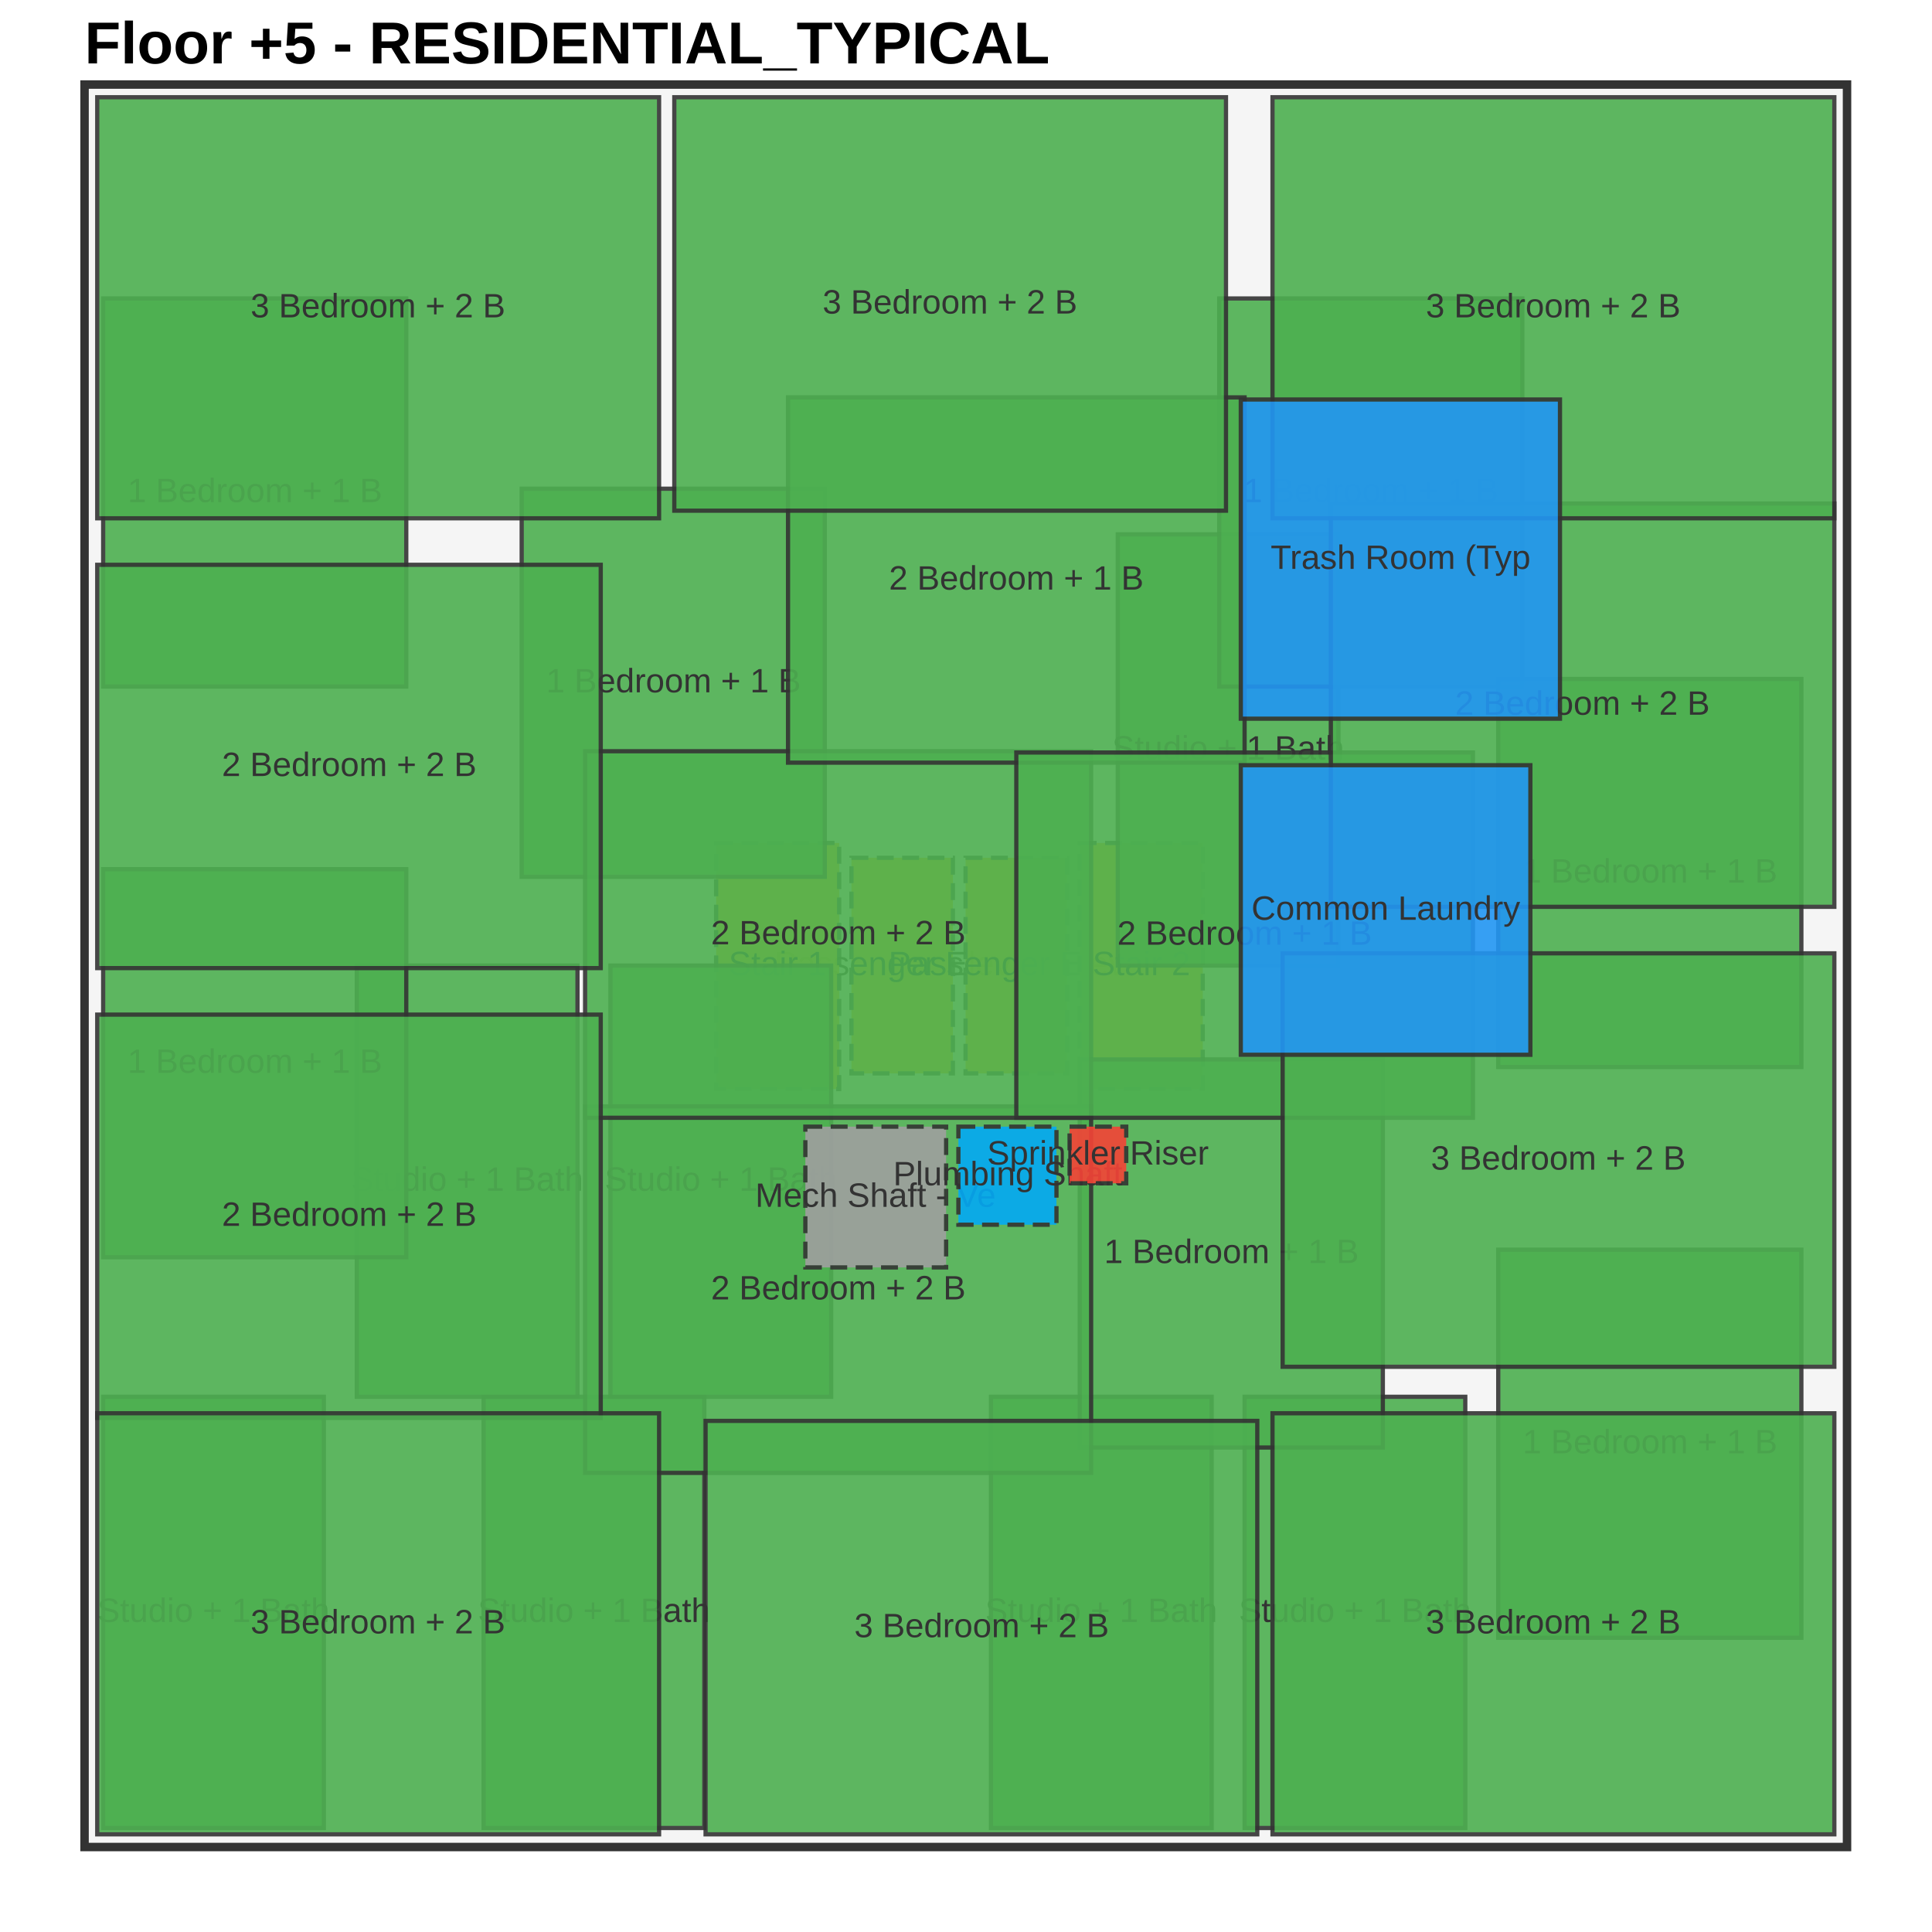
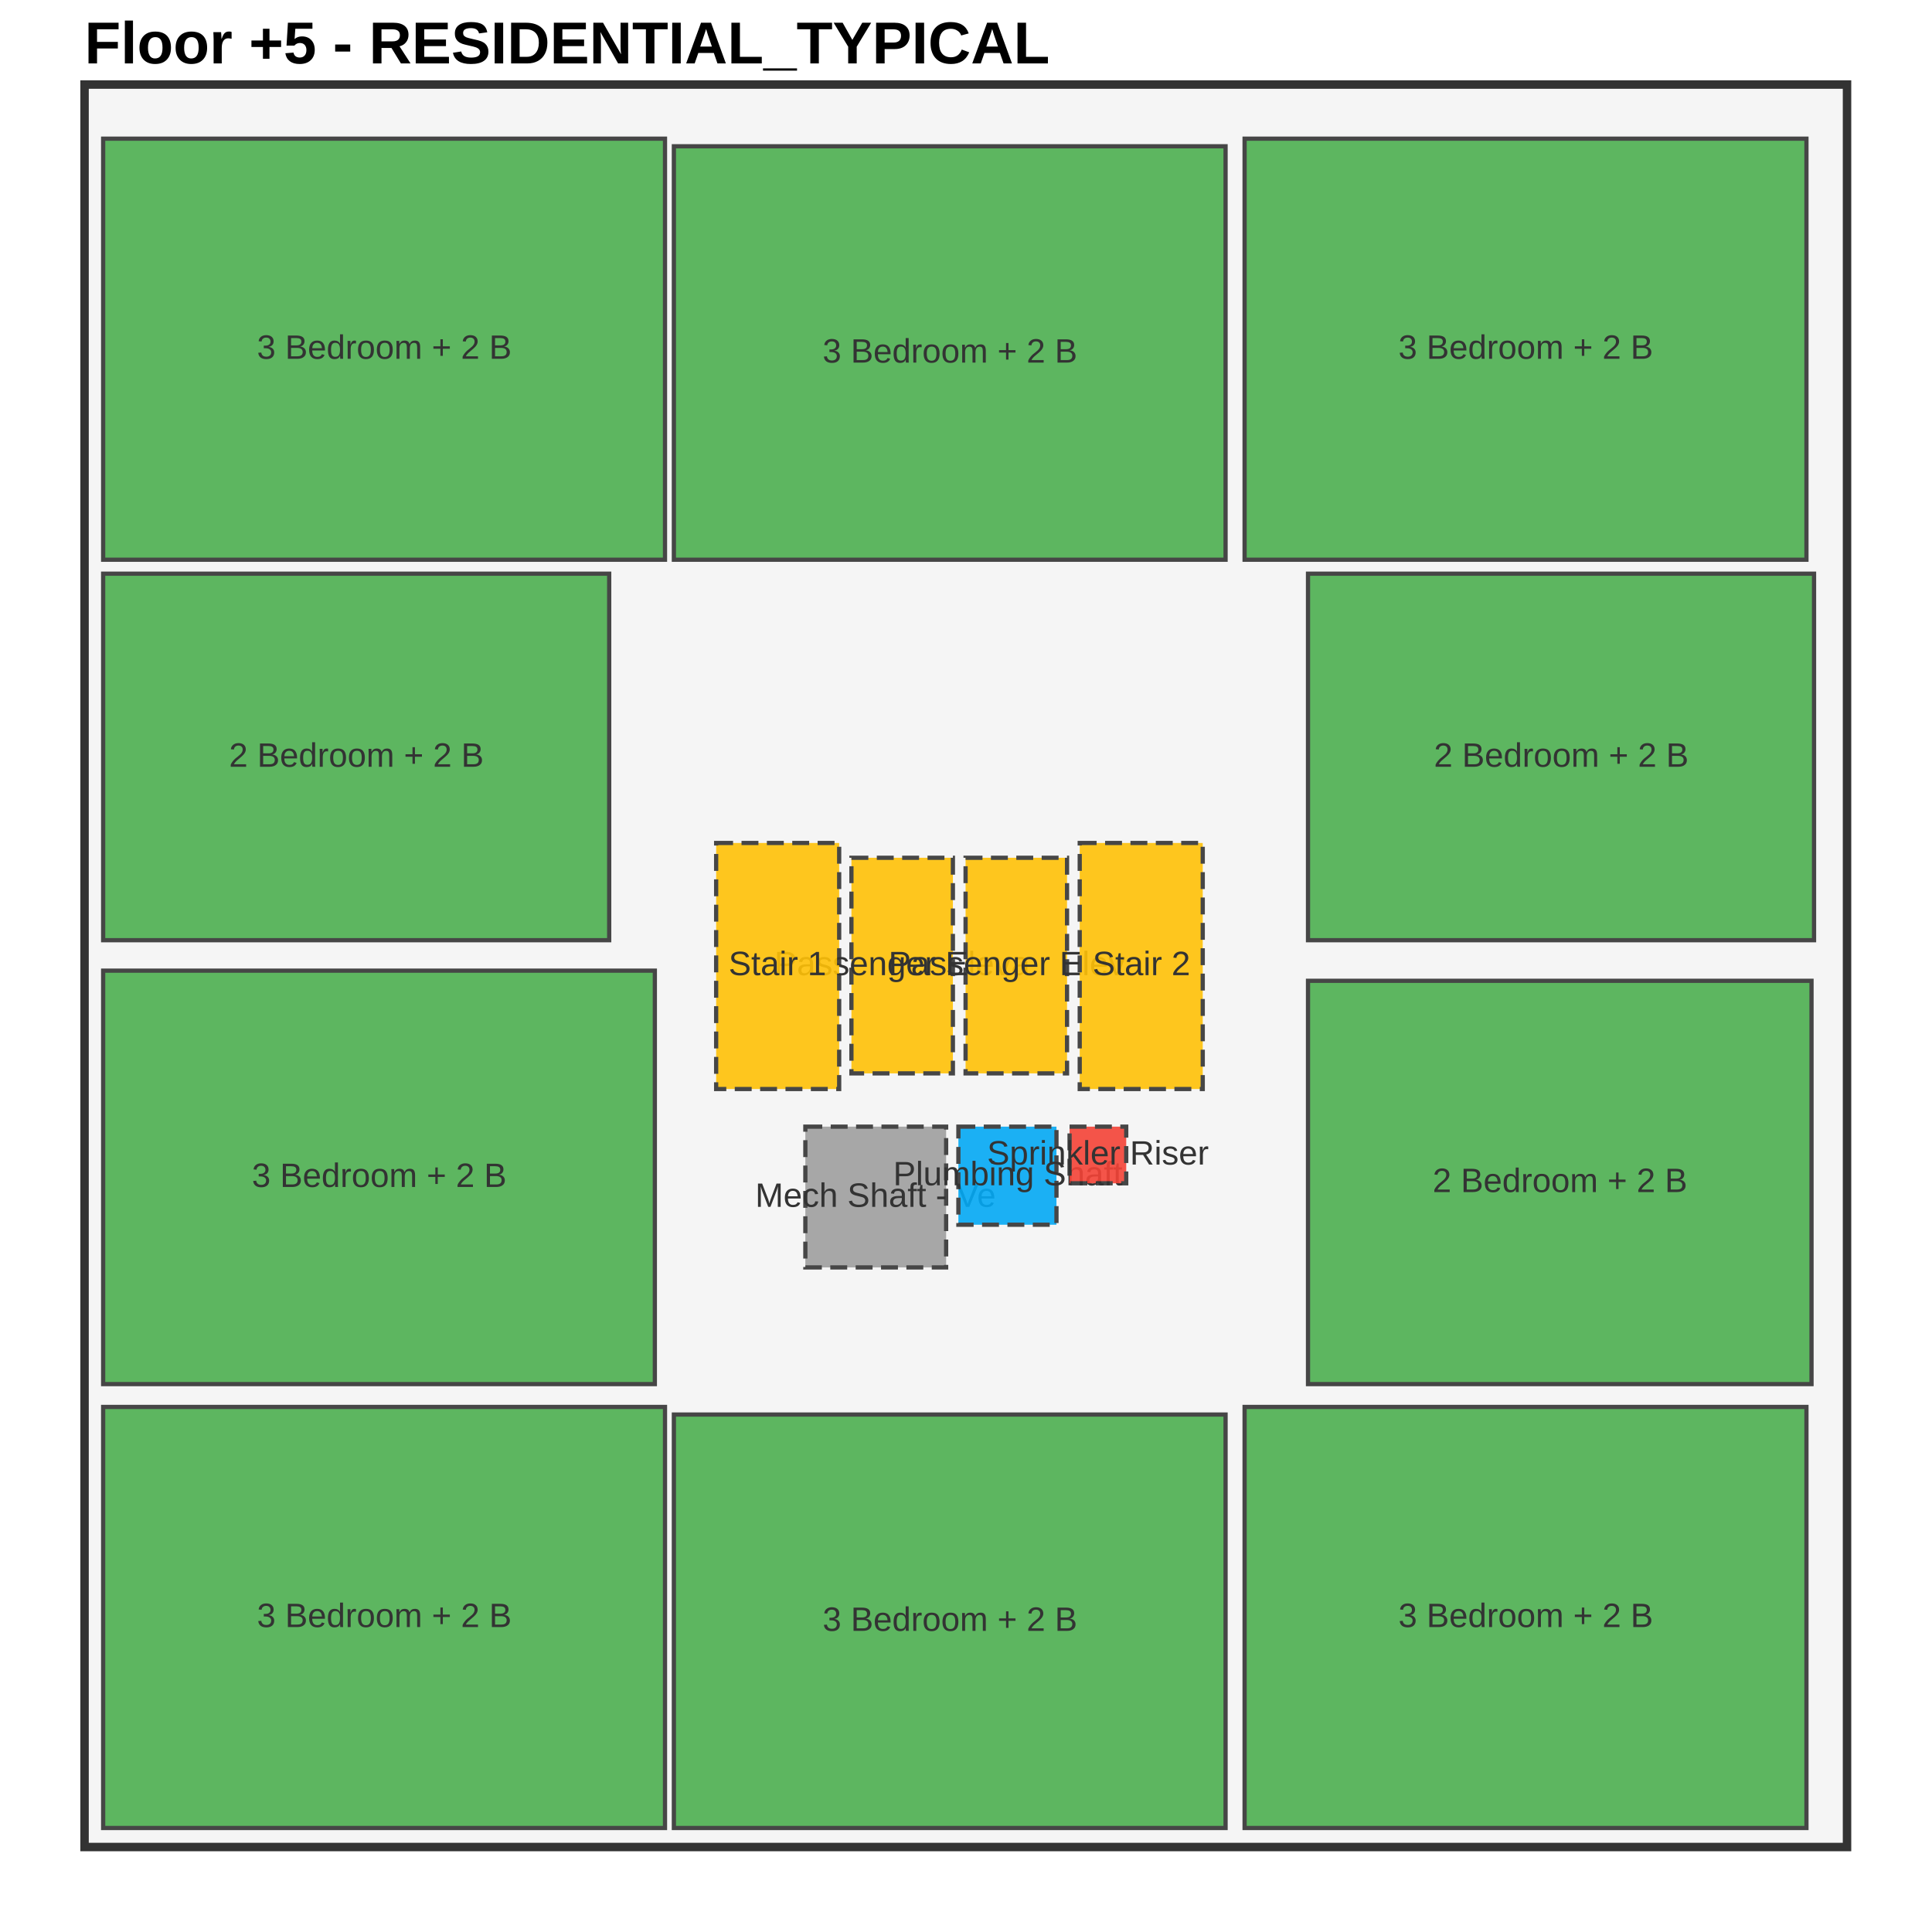
<svg xmlns="http://www.w3.org/2000/svg" viewBox="0 0 457 457">
  <style>
  .floor-boundary { fill: #f5f5f5; stroke: #333; stroke-width: 2; }
  .space { stroke: #333; stroke-width: 1; opacity: 0.9; }
  .space-label { font-family: Arial, sans-serif; font-size: 8px; fill: #333; }
  .vertical { stroke-dasharray: 4,2; }
</style>
  <polygon class="floor-boundary" points="20.0,436.9 436.9,436.9 436.9,20.0 20.0,20.0" />
  <rect class="space vertical" x="201.4" y="202.9" width="24.0" height="51.0" fill="#FFC107" />
  <text class="space-label" x="213.4" y="228.4" text-anchor="middle" dominant-baseline="middle">Passenger Eleva</text>
  <rect class="space vertical" x="228.4" y="202.9" width="24.0" height="51.0" fill="#FFC107" />
  <text class="space-label" x="240.4" y="228.4" text-anchor="middle" dominant-baseline="middle">Passenger Eleva</text>
  <rect class="space vertical" x="169.4" y="199.4" width="29.1" height="58.2" fill="#FFC107" />
  <text class="space-label" x="183.9" y="228.4" text-anchor="middle" dominant-baseline="middle">Stair 1</text>
  <rect class="space vertical" x="255.4" y="199.4" width="29.1" height="58.2" fill="#FFC107" />
  <text class="space-label" x="270.0" y="228.4" text-anchor="middle" dominant-baseline="middle">Stair 2</text>
-   <rect class="space " x="114.4" y="330.4" width="52.2" height="102.0" fill="#4CAF50" />
-   <text class="space-label" x="140.5" y="381.4" text-anchor="middle" dominant-baseline="middle">Studio + 1 Bath</text>
-   <rect class="space " x="294.4" y="330.4" width="52.2" height="102.0" fill="#4CAF50" />
-   <text class="space-label" x="320.5" y="381.4" text-anchor="middle" dominant-baseline="middle">Studio + 1 Bath</text>
-   <rect class="space " x="24.4" y="330.4" width="52.2" height="102.0" fill="#4CAF50" />
-   <text class="space-label" x="50.5" y="381.4" text-anchor="middle" dominant-baseline="middle">Studio + 1 Bath</text>
-   <rect class="space " x="144.4" y="228.4" width="52.2" height="102.0" fill="#4CAF50" />
-   <text class="space-label" x="170.5" y="279.4" text-anchor="middle" dominant-baseline="middle">Studio + 1 Bath</text>
-   <rect class="space " x="264.4" y="126.4" width="52.2" height="102.0" fill="#4CAF50" />
-   <text class="space-label" x="290.5" y="177.4" text-anchor="middle" dominant-baseline="middle">Studio + 1 Bath</text>
-   <rect class="space " x="84.4" y="228.4" width="52.2" height="102.0" fill="#4CAF50" />
-   <text class="space-label" x="110.5" y="279.4" text-anchor="middle" dominant-baseline="middle">Studio + 1 Bath</text>
-   <rect class="space " x="234.4" y="330.4" width="52.2" height="102.0" fill="#4CAF50" />
-   <text class="space-label" x="260.5" y="381.4" text-anchor="middle" dominant-baseline="middle">Studio + 1 Bath</text>
-   <rect class="space " x="255.4" y="250.6" width="71.7" height="91.8" fill="#4CAF50" />
-   <text class="space-label" x="291.3" y="296.5" text-anchor="middle" dominant-baseline="middle">1 Bedroom + 1 B</text>
-   <rect class="space " x="123.4" y="115.6" width="71.7" height="91.8" fill="#4CAF50" />
-   <text class="space-label" x="159.3" y="161.5" text-anchor="middle" dominant-baseline="middle">1 Bedroom + 1 B</text>
-   <rect class="space " x="288.4" y="70.6" width="71.7" height="91.8" fill="#4CAF50" />
-   <text class="space-label" x="324.3" y="116.5" text-anchor="middle" dominant-baseline="middle">1 Bedroom + 1 B</text>
-   <rect class="space " x="354.4" y="295.6" width="71.7" height="91.8" fill="#4CAF50" />
-   <text class="space-label" x="390.3" y="341.5" text-anchor="middle" dominant-baseline="middle">1 Bedroom + 1 B</text>
-   <rect class="space " x="24.4" y="70.6" width="71.7" height="91.8" fill="#4CAF50" />
-   <text class="space-label" x="60.3" y="116.5" text-anchor="middle" dominant-baseline="middle">1 Bedroom + 1 B</text>
-   <rect class="space " x="24.4" y="205.6" width="71.7" height="91.8" fill="#4CAF50" />
-   <text class="space-label" x="60.3" y="251.5" text-anchor="middle" dominant-baseline="middle">1 Bedroom + 1 B</text>
-   <rect class="space " x="354.4" y="160.6" width="71.7" height="91.8" fill="#4CAF50" />
-   <text class="space-label" x="390.3" y="206.5" text-anchor="middle" dominant-baseline="middle">1 Bedroom + 1 B</text>
-   <rect class="space " x="138.4" y="261.7" width="119.7" height="86.7" fill="#4CAF50" />
-   <text class="space-label" x="198.3" y="305.1" text-anchor="middle" dominant-baseline="middle">2 Bedroom + 2 B</text>
-   <rect class="space " x="138.4" y="177.7" width="119.7" height="86.7" fill="#4CAF50" />
-   <text class="space-label" x="198.3" y="221.1" text-anchor="middle" dominant-baseline="middle">2 Bedroom + 2 B</text>
-   <rect class="space " x="186.4" y="94.0" width="108.0" height="86.4" fill="#4CAF50" />
-   <text class="space-label" x="240.4" y="137.2" text-anchor="middle" dominant-baseline="middle">2 Bedroom + 1 B</text>
-   <rect class="space " x="240.4" y="178.0" width="108.0" height="86.4" fill="#4CAF50" />
-   <text class="space-label" x="294.4" y="221.2" text-anchor="middle" dominant-baseline="middle">2 Bedroom + 1 B</text>
-   <rect class="space " x="23.0" y="133.6" width="119.1" height="95.4" fill="#4CAF50" />
-   <text class="space-label" x="82.6" y="181.3" text-anchor="middle" dominant-baseline="middle">2 Bedroom + 2 B</text>
-   <rect class="space " x="314.8" y="119.1" width="119.1" height="95.4" fill="#4CAF50" />
-   <text class="space-label" x="374.3" y="166.8" text-anchor="middle" dominant-baseline="middle">2 Bedroom + 2 B</text>
-   <rect class="space " x="23.0" y="240.0" width="119.1" height="95.4" fill="#4CAF50" />
-   <text class="space-label" x="82.6" y="287.7" text-anchor="middle" dominant-baseline="middle">2 Bedroom + 2 B</text>
-   <rect class="space " x="166.9" y="336.1" width="130.5" height="97.8" fill="#4CAF50" />
-   <text class="space-label" x="232.2" y="385.0" text-anchor="middle" dominant-baseline="middle">3 Bedroom + 2 B</text>
-   <rect class="space " x="303.4" y="225.5" width="130.5" height="97.8" fill="#4CAF50" />
-   <text class="space-label" x="368.6" y="274.4" text-anchor="middle" dominant-baseline="middle">3 Bedroom + 2 B</text>
-   <rect class="space " x="159.5" y="23.0" width="130.5" height="97.8" fill="#4CAF50" />
-   <text class="space-label" x="224.7" y="71.9" text-anchor="middle" dominant-baseline="middle">3 Bedroom + 2 B</text>
-   <rect class="space " x="23.0" y="334.3" width="132.9" height="99.6" fill="#4CAF50" />
-   <text class="space-label" x="89.4" y="384.1" text-anchor="middle" dominant-baseline="middle">3 Bedroom + 2 B</text>
-   <rect class="space " x="301.0" y="334.3" width="132.9" height="99.6" fill="#4CAF50" />
-   <text class="space-label" x="367.4" y="384.1" text-anchor="middle" dominant-baseline="middle">3 Bedroom + 2 B</text>
-   <rect class="space " x="301.0" y="23.0" width="132.9" height="99.6" fill="#4CAF50" />
-   <text class="space-label" x="367.4" y="72.8" text-anchor="middle" dominant-baseline="middle">3 Bedroom + 2 B</text>
-   <rect class="space " x="23.0" y="23.0" width="132.9" height="99.6" fill="#4CAF50" />
-   <text class="space-label" x="89.4" y="72.8" text-anchor="middle" dominant-baseline="middle">3 Bedroom + 2 B</text>
-   <rect class="space " x="293.5" y="181.0" width="68.5" height="68.5" fill="#2196F3" />
-   <text class="space-label" x="327.8" y="215.3" text-anchor="middle" dominant-baseline="middle">Common Laundry </text>
-   <rect class="space " x="293.5" y="94.5" width="75.5" height="75.5" fill="#2196F3" />
-   <text class="space-label" x="331.3" y="132.3" text-anchor="middle" dominant-baseline="middle">Trash Room (Typ</text>
+   <rect class="space " x="24.4" y="135.7" width="119.7" height="86.7" fill="#4CAF50" />
+   <text class="space-label" x="84.3" y="179.1" text-anchor="middle" dominant-baseline="middle">2 Bedroom + 2 B</text>
+   <rect class="space " x="309.4" y="135.7" width="119.7" height="86.7" fill="#4CAF50" />
+   <text class="space-label" x="369.3" y="179.1" text-anchor="middle" dominant-baseline="middle">2 Bedroom + 2 B</text>
+   <rect class="space " x="309.4" y="232.0" width="119.1" height="95.4" fill="#4CAF50" />
+   <text class="space-label" x="369.0" y="279.7" text-anchor="middle" dominant-baseline="middle">2 Bedroom + 2 B</text>
+   <rect class="space " x="159.4" y="334.6" width="130.5" height="97.8" fill="#4CAF50" />
+   <text class="space-label" x="224.7" y="383.5" text-anchor="middle" dominant-baseline="middle">3 Bedroom + 2 B</text>
+   <rect class="space " x="24.4" y="229.6" width="130.5" height="97.8" fill="#4CAF50" />
+   <text class="space-label" x="89.7" y="278.5" text-anchor="middle" dominant-baseline="middle">3 Bedroom + 2 B</text>
+   <rect class="space " x="159.4" y="34.6" width="130.5" height="97.8" fill="#4CAF50" />
+   <text class="space-label" x="224.7" y="83.5" text-anchor="middle" dominant-baseline="middle">3 Bedroom + 2 B</text>
+   <rect class="space " x="24.4" y="332.8" width="132.9" height="99.6" fill="#4CAF50" />
+   <text class="space-label" x="90.9" y="382.6" text-anchor="middle" dominant-baseline="middle">3 Bedroom + 2 B</text>
+   <rect class="space " x="294.4" y="332.8" width="132.9" height="99.6" fill="#4CAF50" />
+   <text class="space-label" x="360.9" y="382.6" text-anchor="middle" dominant-baseline="middle">3 Bedroom + 2 B</text>
+   <rect class="space " x="24.4" y="32.8" width="132.9" height="99.6" fill="#4CAF50" />
+   <text class="space-label" x="90.9" y="82.6" text-anchor="middle" dominant-baseline="middle">3 Bedroom + 2 B</text>
+   <rect class="space " x="294.4" y="32.8" width="132.9" height="99.6" fill="#4CAF50" />
+   <text class="space-label" x="360.9" y="82.6" text-anchor="middle" dominant-baseline="middle">3 Bedroom + 2 B</text>
  <rect class="space vertical" x="190.5" y="266.5" width="33.3" height="33.3" fill="#9E9E9E" />
  <text class="space-label" x="207.1" y="283.2" text-anchor="middle" dominant-baseline="middle">Mech Shaft - Ve</text>
  <rect class="space vertical" x="226.7" y="266.5" width="23.2" height="23.2" fill="#03A9F4" />
  <text class="space-label" x="238.4" y="278.1" text-anchor="middle" dominant-baseline="middle">Plumbing Shaft</text>
  <rect class="space vertical" x="253.0" y="266.5" width="13.4" height="13.4" fill="#F44336" />
  <text class="space-label" x="259.7" y="273.2" text-anchor="middle" dominant-baseline="middle">Sprinkler Riser</text>
  <text x="20" y="15" font-family="Arial" font-size="14" font-weight="bold">Floor +5 - RESIDENTIAL_TYPICAL</text>
</svg>
